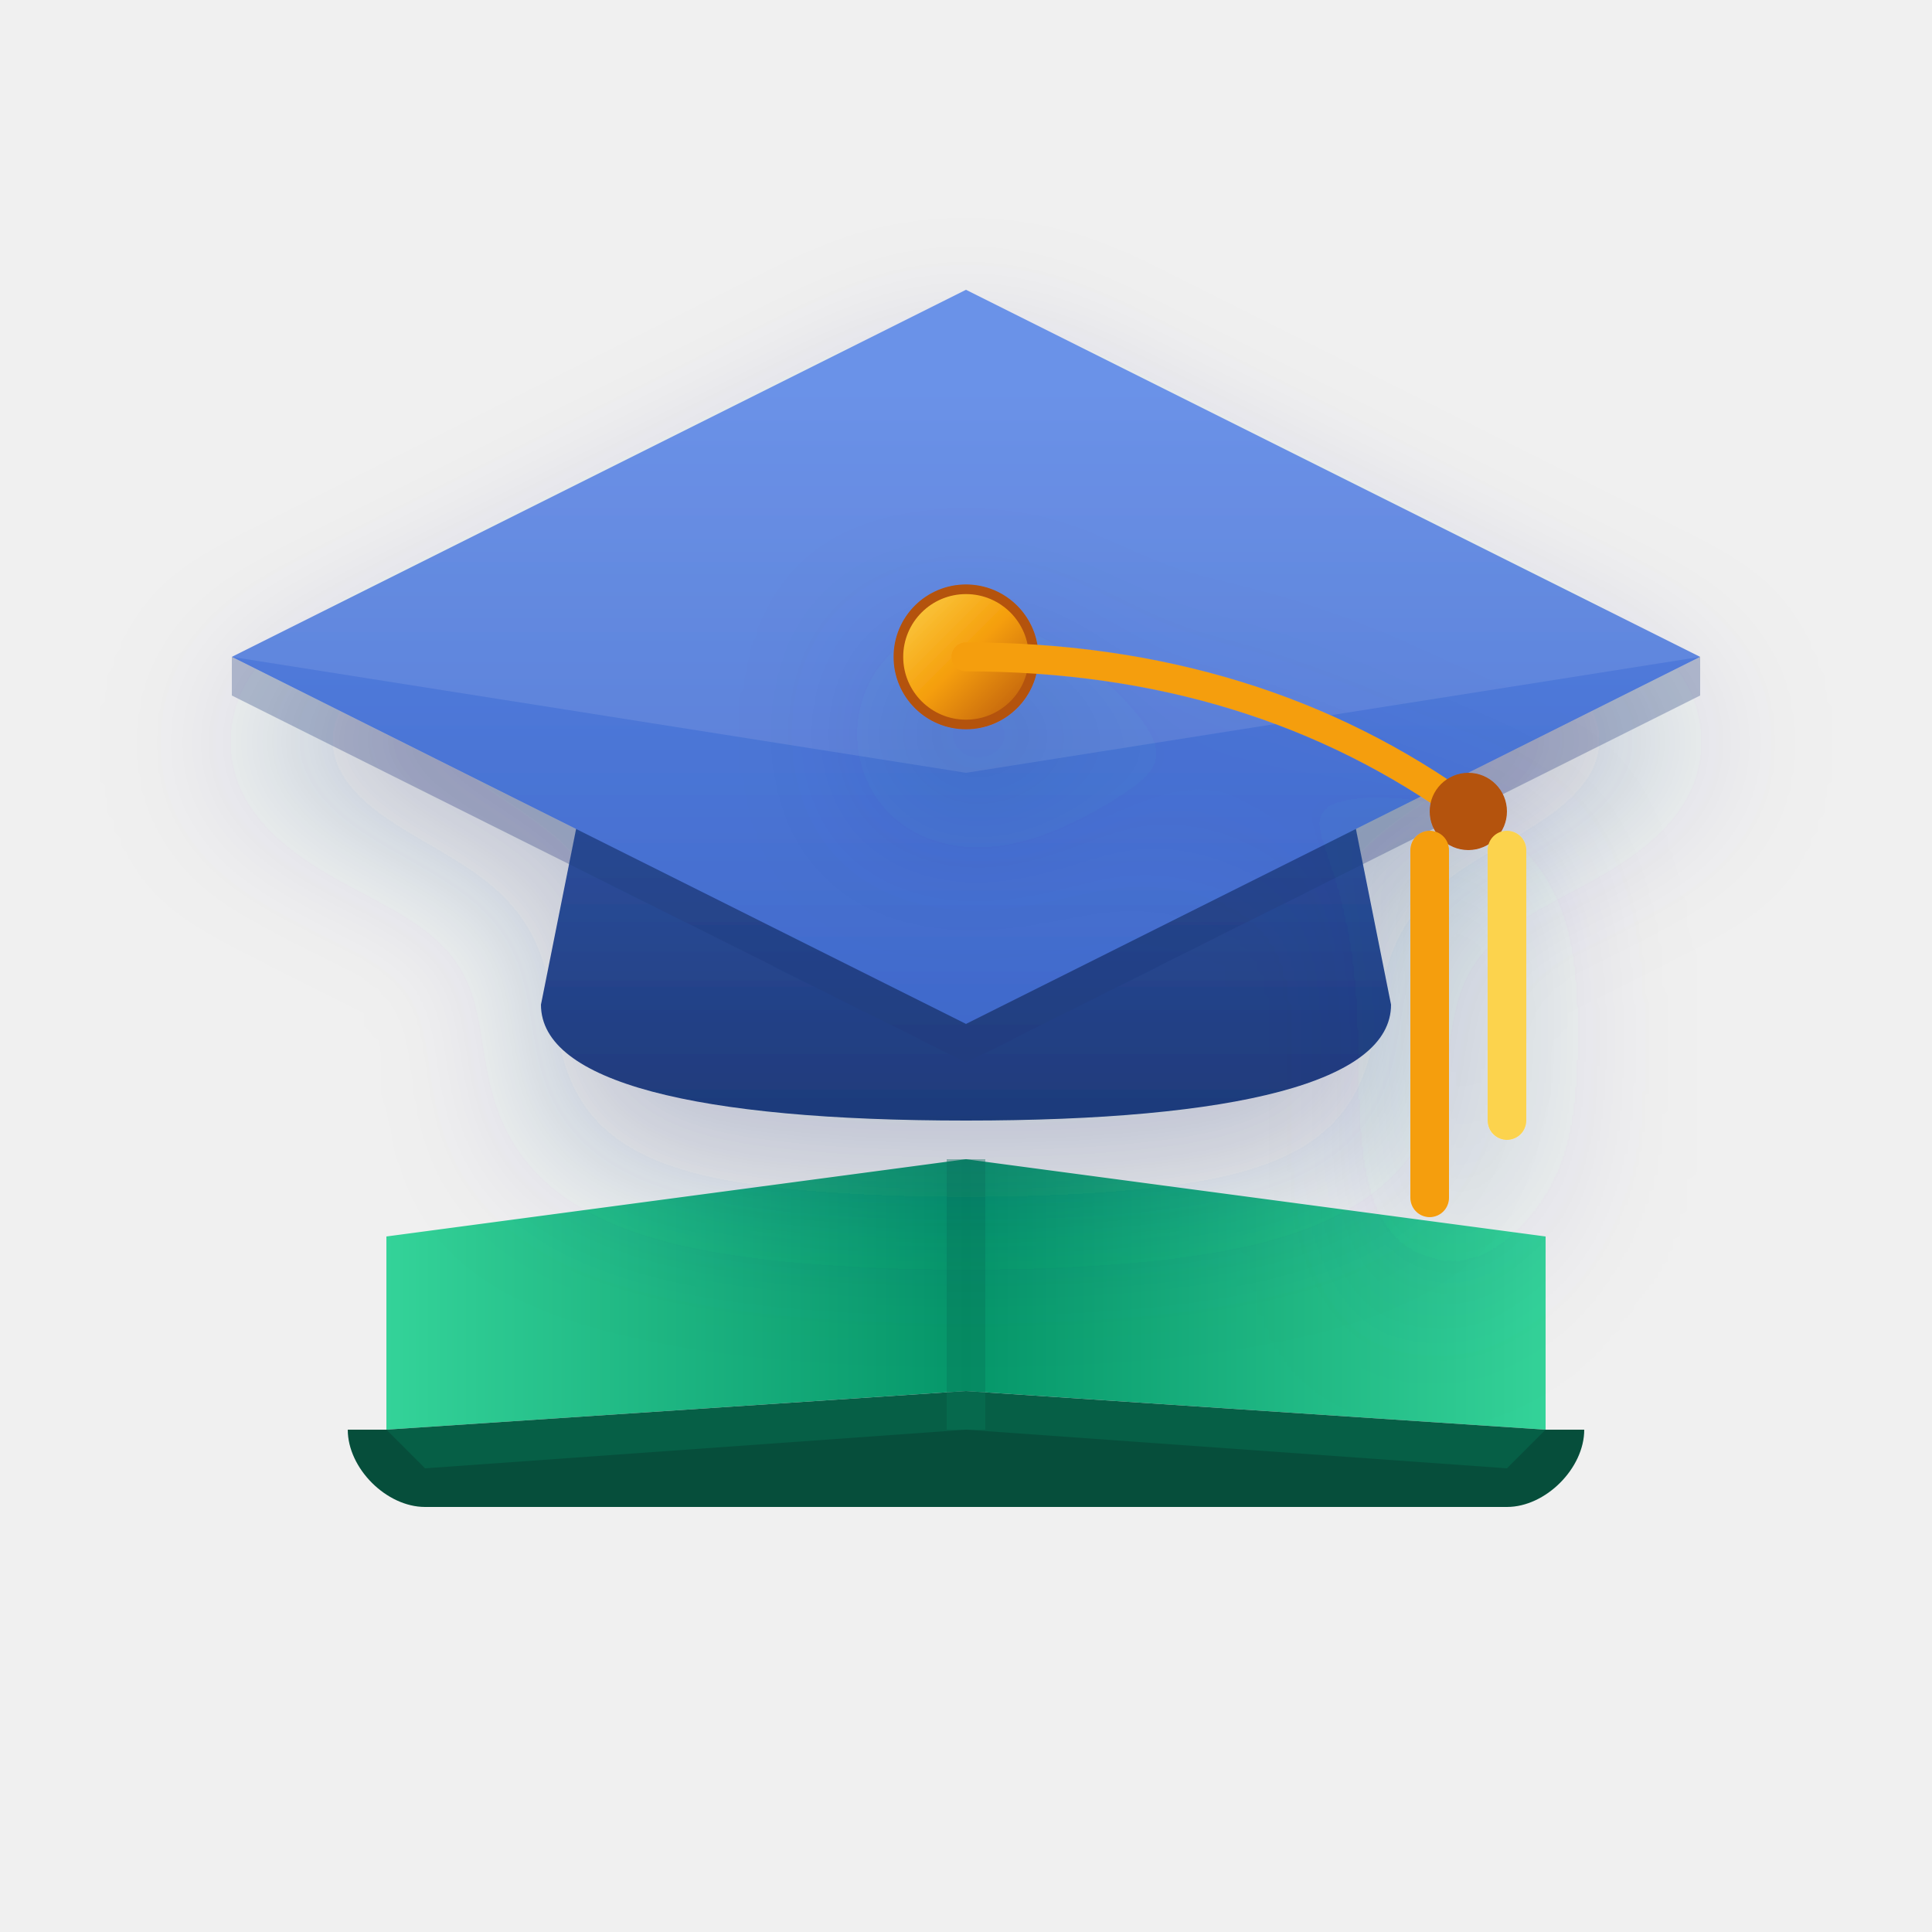
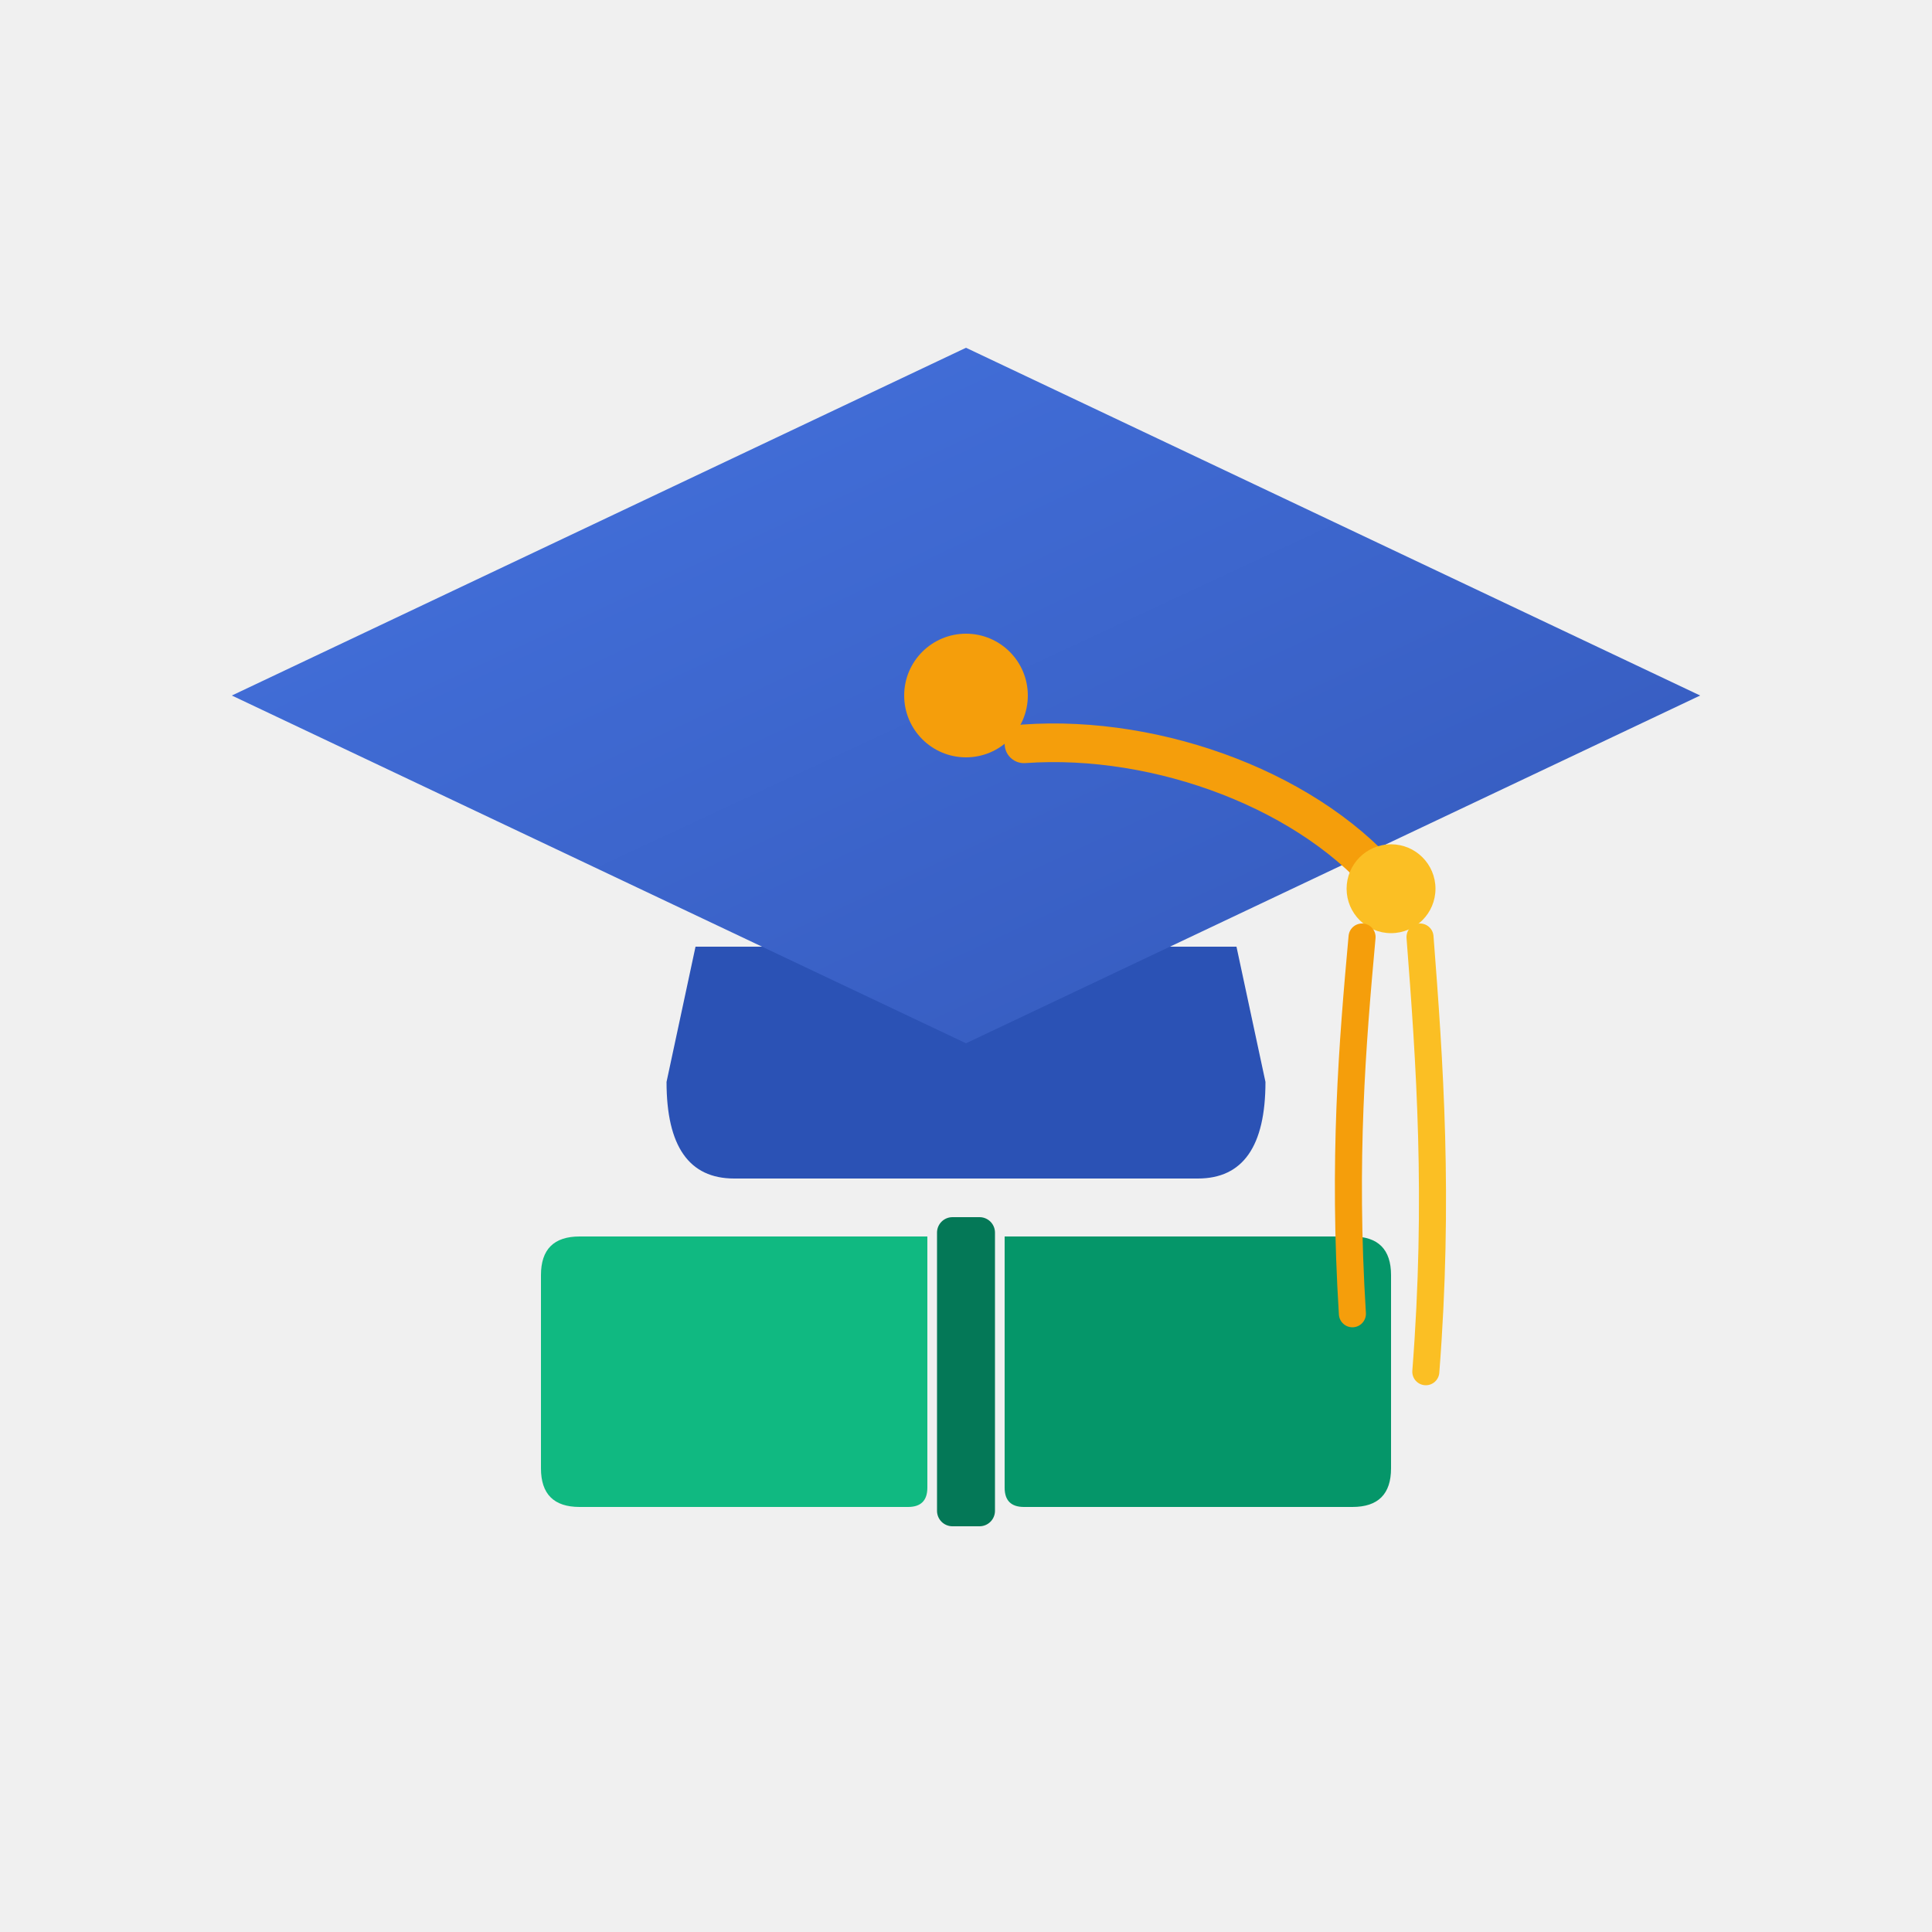
- <svg xmlns="http://www.w3.org/2000/svg" width="100" height="100" viewBox="0 0 100 100" fill="none">
+ <svg xmlns="http://www.w3.org/2000/svg" width="100" height="100" viewBox="0 0 100 100">
  <defs>
-     <linearGradient id="capTop" x1="50" y1="20" x2="50" y2="60" gradientUnits="userSpaceOnUse">
-       <stop offset="0" stop-color="#5B86E5" />
-       <stop offset="1" stop-color="#3A63C5" />
+     <linearGradient id="board" x1="0" y1="0" x2="1" y2="1">
+       <stop offset="0" stop-color="#4573DF" />
+       <stop offset="1" stop-color="#3458BA" />
    </linearGradient>
-     <linearGradient id="capBase" x1="0" y1="0" x2="0" y2="1">
-       <stop offset="0" stop-color="#2D4F9E" />
-       <stop offset="1" stop-color="#1E3A7A" />
-     </linearGradient>
-     <linearGradient id="bookLeft" x1="0" y1="0" x2="1" y2="0">
-       <stop offset="0" stop-color="#34D399" />
-       <stop offset="1" stop-color="#059669" />
-     </linearGradient>
-     <linearGradient id="bookRight" x1="0" y1="0" x2="1" y2="0">
-       <stop offset="0" stop-color="#059669" />
-       <stop offset="1" stop-color="#34D399" />
-     </linearGradient>
-     <linearGradient id="gold" x1="0" y1="0" x2="1" y2="1">
-       <stop offset="0" stop-color="#FCD34D" />
-       <stop offset="0.5" stop-color="#F59E0B" />
-       <stop offset="1" stop-color="#B45309" />
-     </linearGradient>
-     <filter id="shadow" x="-50%" y="-50%" width="200%" height="200%">
-       <feDropShadow dx="0" dy="4" stdDeviation="4" flood-color="#1E3A7A" flood-opacity="0.25" />
-     </filter>
  </defs>
-   <g transform="translate(0, 10)">
-     <path d="M22 68 L78 68 C80 68 82 66 82 64 L18 64 C18 66 20 68 22 68 Z" fill="#064E3B" />
-     <path d="M50 50 L20 54 L20 64 L50 62 Z" fill="url(#bookLeft)" />
-     <path d="M20 64 L50 62 L50 64 L22 66 Z" fill="#065F46" />
-     <path d="M50 50 L80 54 L80 64 L50 62 Z" fill="url(#bookRight)" />
-     <path d="M80 64 L50 62 L50 64 L78 66 Z" fill="#065F46" />
-     <rect x="49" y="50" width="2" height="14" fill="#047857" opacity="0.4" />
-   </g>
-   <g filter="url(#shadow)">
-     <path d="M30 42 L70 42 L72 52 C72 56 64 58 50 58 C36 58 28 56 28 52 Z" fill="url(#capBase)" />
-     <path d="M50 15 L88 34 L50 53 L12 34 Z" fill="url(#capTop)" />
-     <path d="M50 53 L88 34 L88 36 L50 55 L12 36 L12 34 Z" fill="#1E3A7A" opacity="0.3" />
-     <path d="M50 15 L88 34 L50 40 L12 34 Z" fill="#FFFFFF" opacity="0.1" />
-   </g>
-   <g filter="url(#shadow)">
-     <circle cx="50" cy="34" r="3.5" fill="url(#gold)" stroke="#B45309" stroke-width="0.5" />
-     <path d="M50 34 Q65 34 76 42" stroke="#F59E0B" stroke-width="1.5" stroke-linecap="round" fill="none" />
-     <circle cx="76" cy="42" r="2" fill="#B45309" />
-     <path d="M74 44 L74 62" stroke="#F59E0B" stroke-width="2" stroke-linecap="round" />
-     <path d="M78 44 L78 58" stroke="#FCD34D" stroke-width="2" stroke-linecap="round" />
-   </g>
+   <path d="M28,66 Q28,64 30,64 L48,64 L48,77 Q48,78 47,78 L30,78 Q28,78 28,76 Z" fill="#10B981" />
+   <rect x="48.5" y="63" width="3" height="16" rx="0.8" fill="#047857" />
+   <path d="M52,64 L70,64 Q72,64 72,66 L72,76 Q72,78 70,78 L53,78 Q52,78 52,77 Z" fill="#059669" />
+   <path d="M36,49 L64,49 L65.5,56 Q65.5,61 62,61 L38,61 Q34.5,61 34.5,56 Z" fill="#2B52B5" />
+   <path d="M50,18 L88,36 L50,54 L12,36 Z" fill="url(#board)" />
+   <circle cx="50" cy="36" r="3.2" fill="#F59E0B" />
+   <path d="M53,38.5 C60,38 68,41 72,46" fill="none" stroke="#F59E0B" stroke-width="2" stroke-linecap="round" />
+   <circle cx="72" cy="46" r="2.3" fill="#FBBF24" />
+   <path d="M70.5,48.5 C70,54 69.5,60 70,68" fill="none" stroke="#F59E0B" stroke-width="1.4" stroke-linecap="round" />
+   <path d="M73.5,48.5 C74,55 74.5,62 73.8,71" fill="none" stroke="#FBBF24" stroke-width="1.4" stroke-linecap="round" />
</svg>
